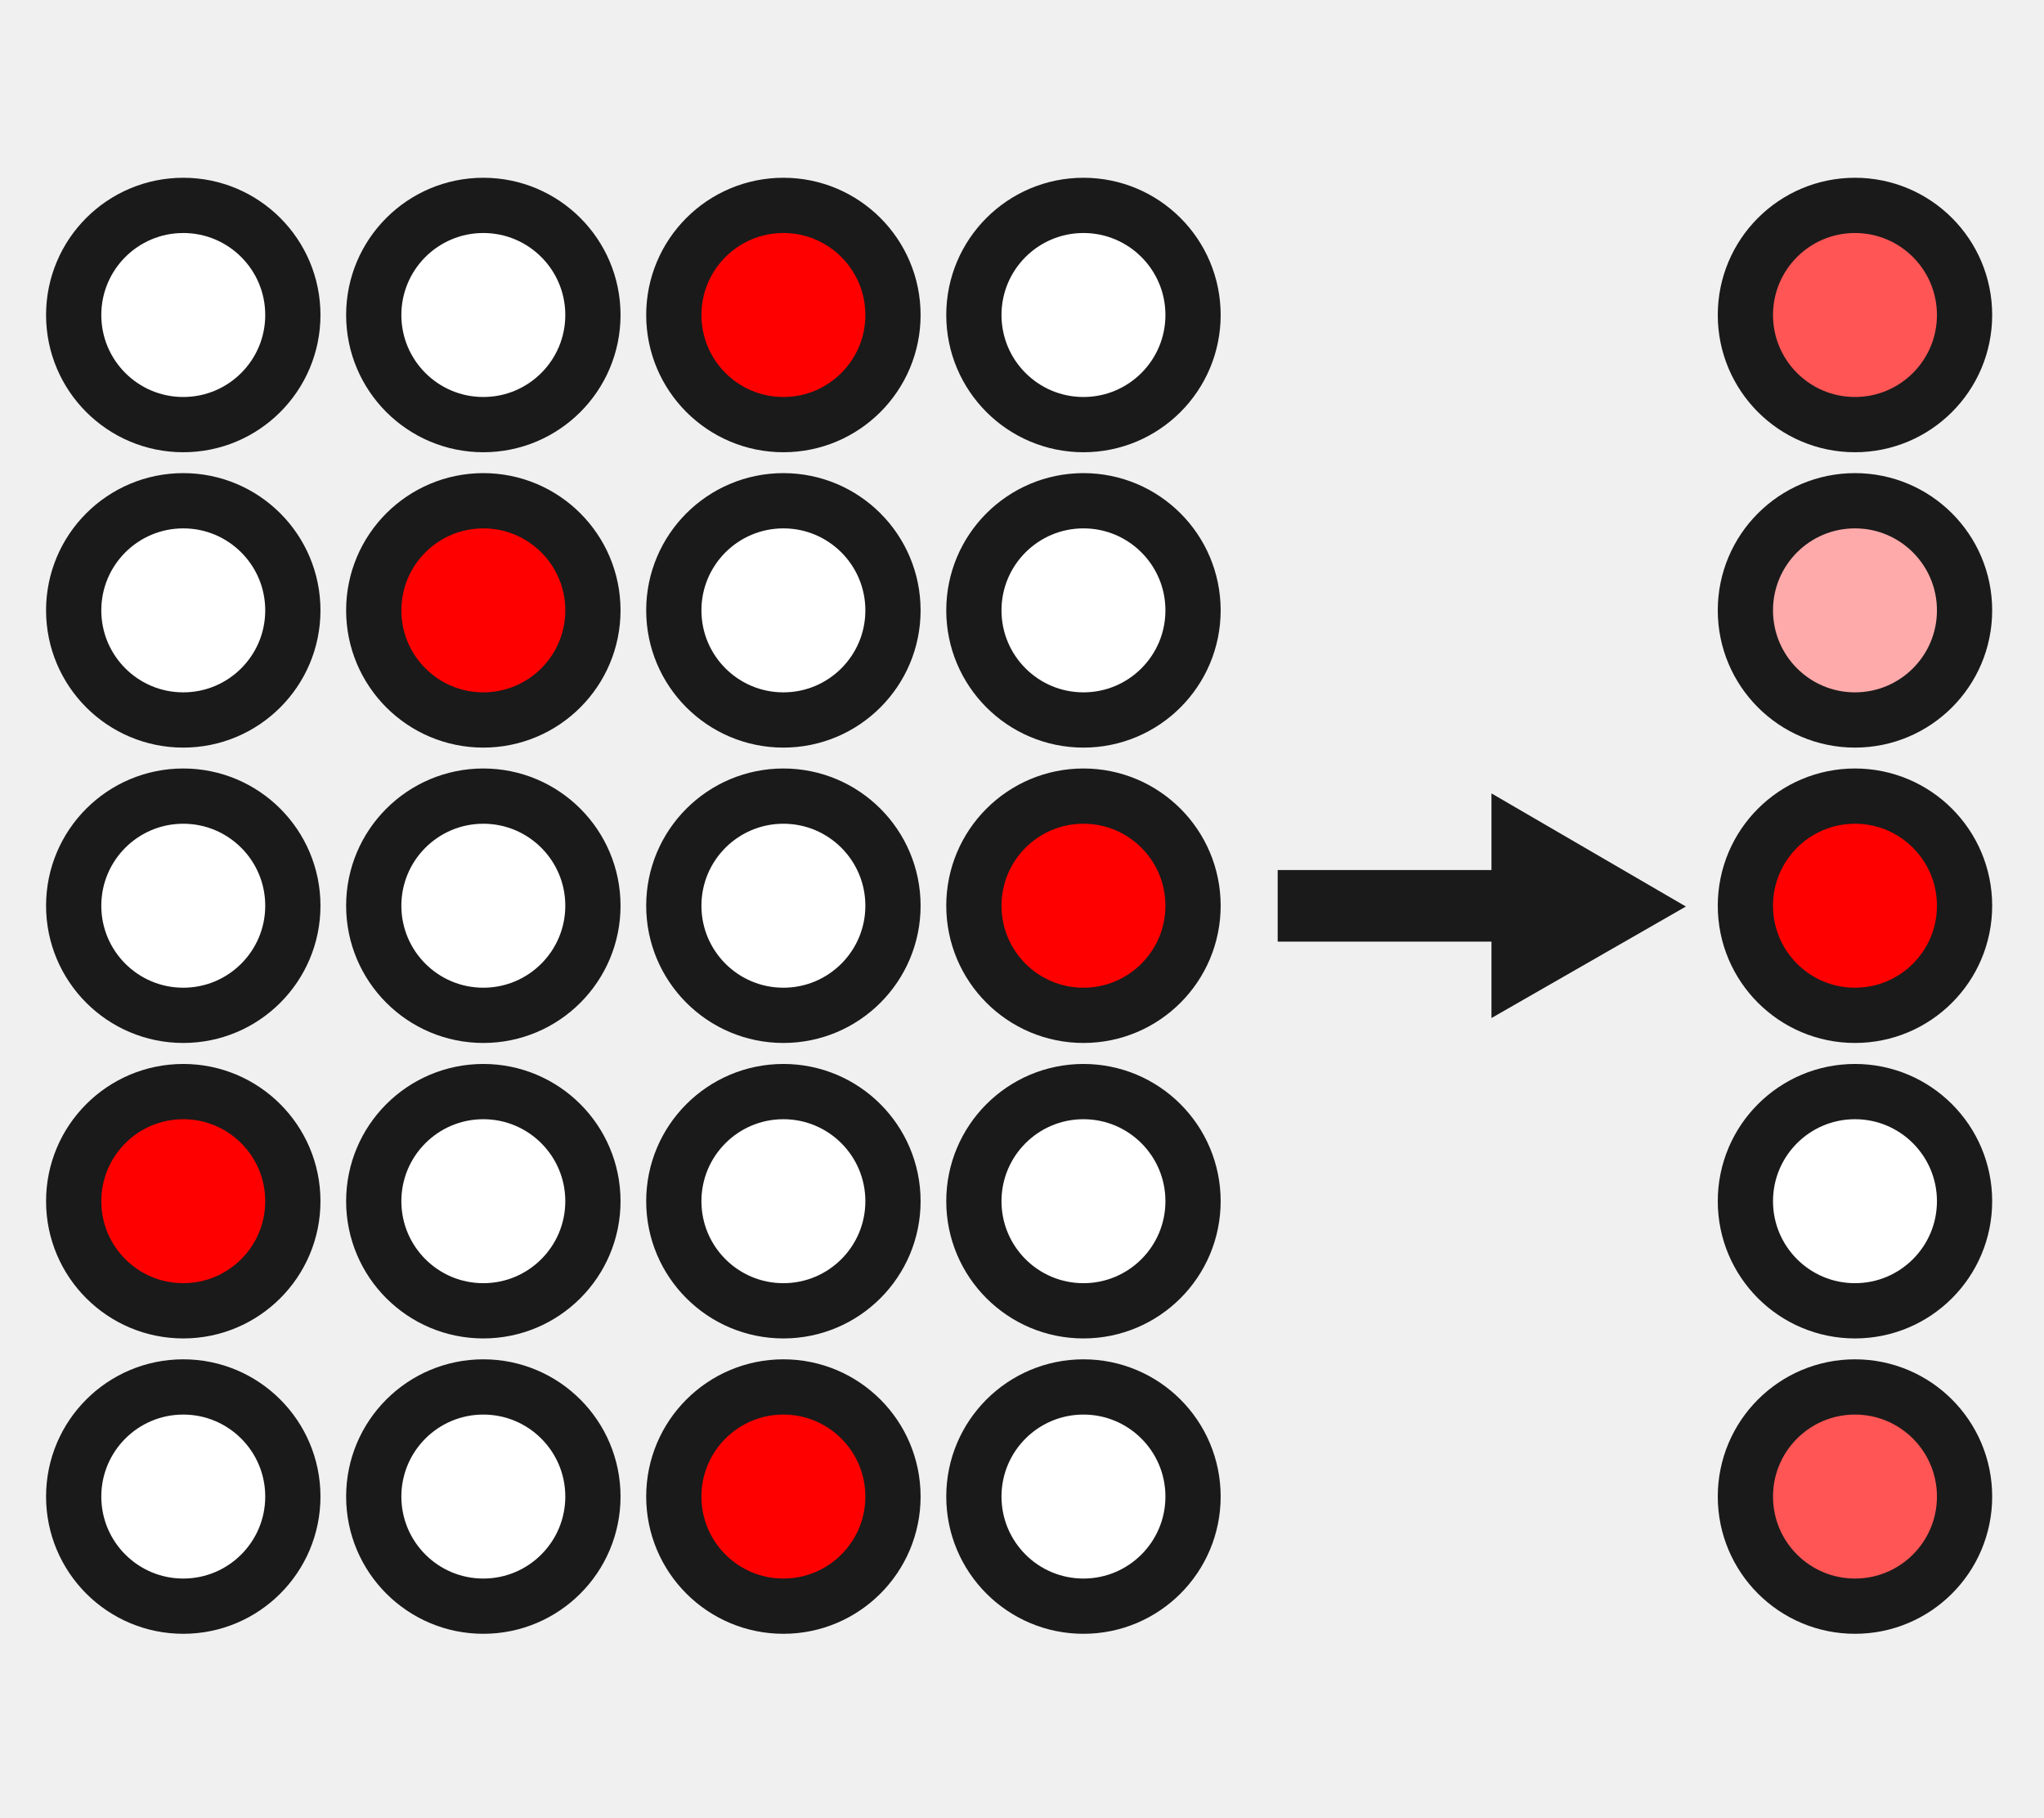
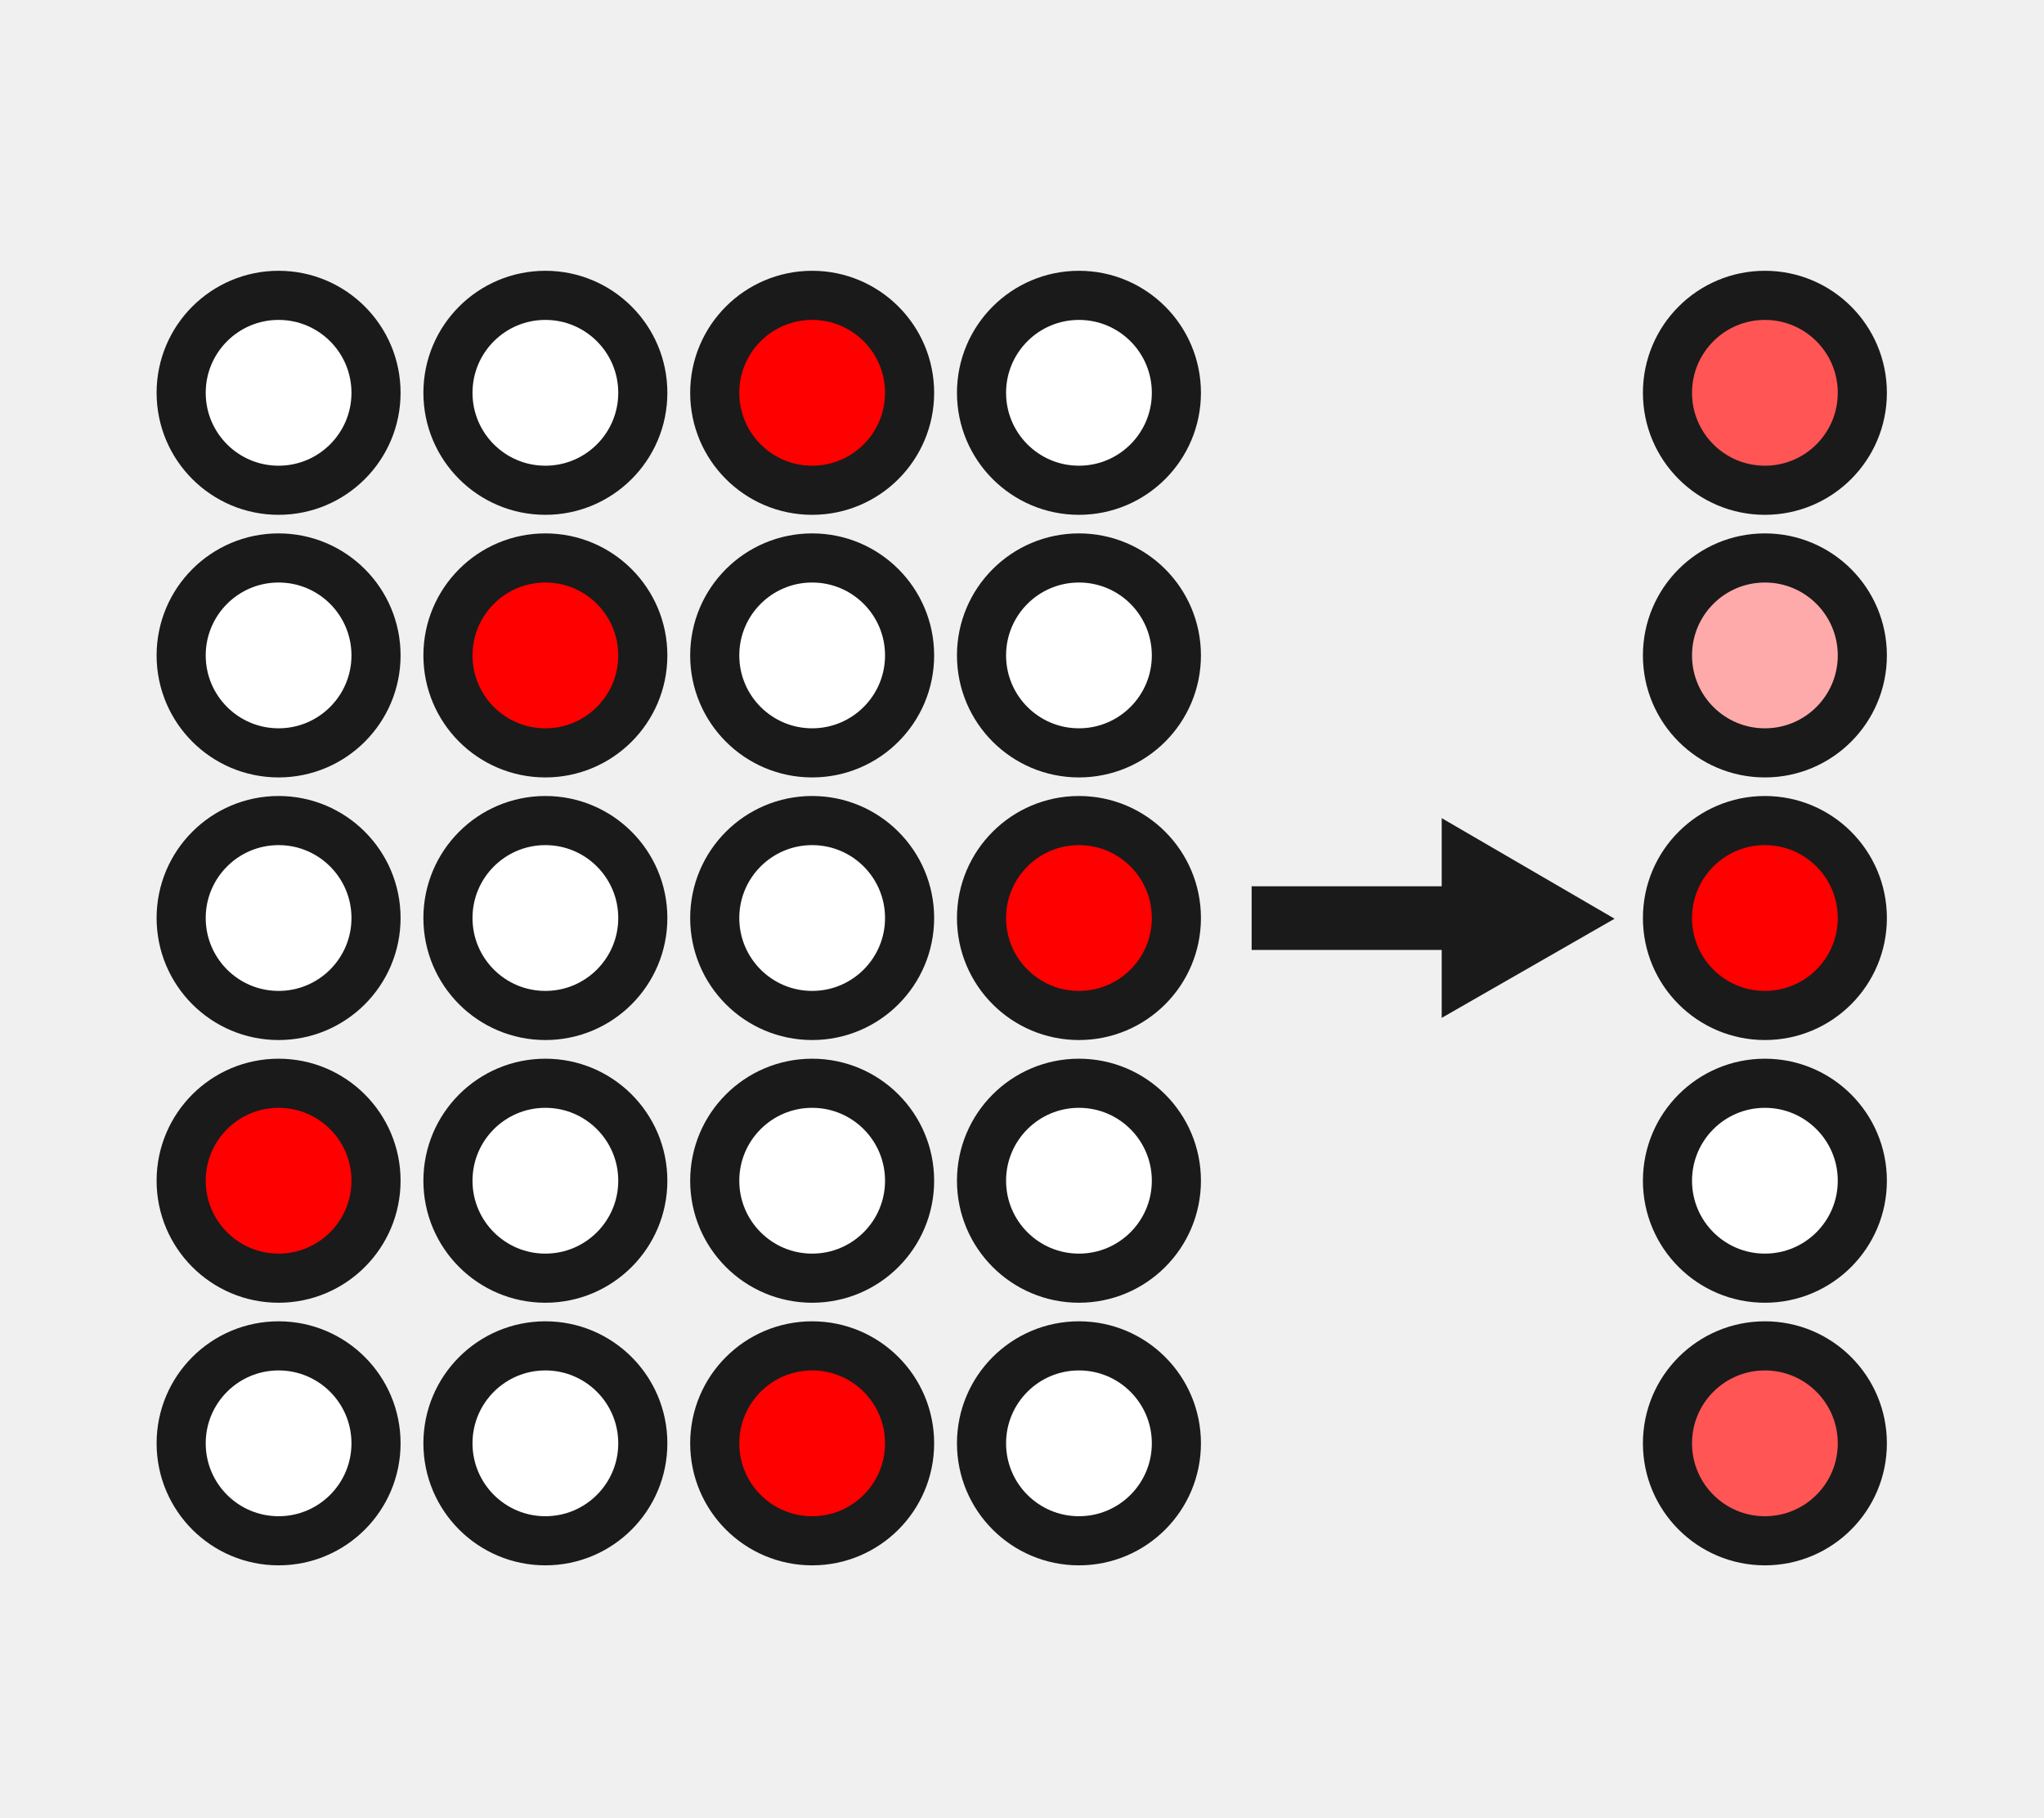
<svg xmlns="http://www.w3.org/2000/svg" width="18.345mm" height="16.306mm" viewBox="0 0 18.345 16.306" version="1.1" id="svg8">
  <defs id="defs2" />
  <g id="layer1" transform="translate(-53.44961,-76.18607)">
-     <g id="g908" transform="matrix(1.284637,0,0,1.284637,-13.14787,7.356388)">
+     <g id="g908" transform="matrix(1.142167,0,0,1.142167,-4.724059,16.00136)">
      <path id="path902" d="m 60.768,59.906 h 1.76" style="fill:none;stroke:#1a1a1a;stroke-width:0.5;stroke-linecap:butt;stroke-linejoin:miter;stroke-miterlimit:4;stroke-dasharray:none;stroke-opacity:1" />
      <path id="path904" d="m 63.355,59.91 -0.961,-0.559 v 1.11 z" style="fill:#1a1a1a;stroke:#1a1a1a;stroke-width:0.265px;stroke-linecap:butt;stroke-linejoin:miter;stroke-opacity:1" />
    </g>
-     <g id="g900-6" transform="matrix(0,0.9914683,-0.9914683,0,141.3252,22.243)">
+     <g id="g900-6" transform="matrix(0,0.8815118,-0.8815118,0,132.6175,29.23701)">
      <circle r="0.992" cy="71.84" cx="57.258" id="path829-3-2" style="fill:#ff5555;fill-opacity:1;stroke:#1a1a1a;stroke-width:0.5;stroke-linecap:round;stroke-miterlimit:4;stroke-dasharray:none;stroke-opacity:1" />
      <circle r="0.992" cy="71.84" cx="59.931" id="path829-3-6-9" style="fill:#ffaaaa;fill-opacity:1;stroke:#1a1a1a;stroke-width:0.5;stroke-linecap:round;stroke-miterlimit:4;stroke-dasharray:none;stroke-opacity:1" />
      <circle r="0.992" cy="71.84" cx="62.604" id="path829-3-7-1" style="fill:#ff0000;fill-opacity:1;stroke:#1a1a1a;stroke-width:0.5;stroke-linecap:round;stroke-miterlimit:4;stroke-dasharray:none;stroke-opacity:1" />
      <circle r="0.992" cy="71.84" cx="65.278" id="path829-3-5-2" style="fill:#ffffff;fill-opacity:1;stroke:#1a1a1a;stroke-width:0.5;stroke-linecap:round;stroke-miterlimit:4;stroke-dasharray:none;stroke-opacity:1" />
      <circle r="0.992" cy="71.84" cx="67.951" id="path829-3-3-7" style="fill:#ff5555;fill-opacity:1;stroke:#1a1a1a;stroke-width:0.5;stroke-linecap:round;stroke-miterlimit:4;stroke-dasharray:none;stroke-opacity:1" />
    </g>
-     <g id="g1086" transform="translate(1.030297,1.332811)">
+     <g id="g1086" transform="matrix(0.8890973,0,0,0.8890973,7.881712,10.64581)">
      <g transform="matrix(0,0.9914683,-0.9914683,0,127.9843,20.91019)" id="g900">
        <circle style="fill:#ffffff;fill-opacity:1;stroke:#1a1a1a;stroke-width:0.5;stroke-linecap:round;stroke-miterlimit:4;stroke-dasharray:none;stroke-opacity:1" id="path829-3" cx="57.258" cy="71.84" r="0.992" />
        <circle style="fill:#ff0000;fill-opacity:1;stroke:#1a1a1a;stroke-width:0.5;stroke-linecap:round;stroke-miterlimit:4;stroke-dasharray:none;stroke-opacity:1" id="path829-3-6" cx="59.931" cy="71.84" r="0.992" />
        <circle style="fill:#ffffff;fill-opacity:1;stroke:#1a1a1a;stroke-width:0.5;stroke-linecap:round;stroke-miterlimit:4;stroke-dasharray:none;stroke-opacity:1" id="path829-3-7" cx="62.604" cy="71.84" r="0.992" />
        <circle style="fill:#ffffff;fill-opacity:1;stroke:#1a1a1a;stroke-width:0.5;stroke-linecap:round;stroke-miterlimit:4;stroke-dasharray:none;stroke-opacity:1" id="path829-3-5" cx="65.278" cy="71.84" r="0.992" />
        <circle style="fill:#ffffff;fill-opacity:1;stroke:#1a1a1a;stroke-width:0.5;stroke-linecap:round;stroke-miterlimit:4;stroke-dasharray:none;stroke-opacity:1" id="path829-3-3" cx="67.951" cy="71.84" r="0.992" />
      </g>
      <g transform="matrix(0,0.9914683,-0.9914683,0,130.6774,20.91019)" id="g900-9">
        <circle style="fill:#ff0000;fill-opacity:1;stroke:#1a1a1a;stroke-width:0.5;stroke-linecap:round;stroke-miterlimit:4;stroke-dasharray:none;stroke-opacity:1" id="path829-3-36" cx="57.258" cy="71.84" r="0.992" />
        <circle style="fill:#ffffff;fill-opacity:1;stroke:#1a1a1a;stroke-width:0.5;stroke-linecap:round;stroke-miterlimit:4;stroke-dasharray:none;stroke-opacity:1" id="path829-3-6-0" cx="59.931" cy="71.84" r="0.992" />
        <circle style="fill:#ffffff;fill-opacity:1;stroke:#1a1a1a;stroke-width:0.5;stroke-linecap:round;stroke-miterlimit:4;stroke-dasharray:none;stroke-opacity:1" id="path829-3-7-6" cx="62.604" cy="71.84" r="0.992" />
        <circle style="fill:#ffffff;fill-opacity:1;stroke:#1a1a1a;stroke-width:0.5;stroke-linecap:round;stroke-miterlimit:4;stroke-dasharray:none;stroke-opacity:1" id="path829-3-5-26" cx="65.278" cy="71.84" r="0.992" />
        <circle style="fill:#ff0000;fill-opacity:1;stroke:#1a1a1a;stroke-width:0.5;stroke-linecap:round;stroke-miterlimit:4;stroke-dasharray:none;stroke-opacity:1" id="path829-3-3-1" cx="67.951" cy="71.84" r="0.992" />
      </g>
      <g transform="matrix(0,0.9914683,-0.9914683,0,133.3705,20.91019)" id="g900-7">
        <circle style="fill:#ffffff;fill-opacity:1;stroke:#1a1a1a;stroke-width:0.5;stroke-linecap:round;stroke-miterlimit:4;stroke-dasharray:none;stroke-opacity:1" id="path829-3-9" cx="57.258" cy="71.84" r="0.992" />
        <circle style="fill:#ffffff;fill-opacity:1;stroke:#1a1a1a;stroke-width:0.5;stroke-linecap:round;stroke-miterlimit:4;stroke-dasharray:none;stroke-opacity:1" id="path829-3-6-2" cx="59.931" cy="71.84" r="0.992" />
        <circle style="fill:#ff0000;fill-opacity:1;stroke:#1a1a1a;stroke-width:0.5;stroke-linecap:round;stroke-miterlimit:4;stroke-dasharray:none;stroke-opacity:1" id="path829-3-7-0" cx="62.604" cy="71.84" r="0.992" />
        <circle style="fill:#ffffff;fill-opacity:1;stroke:#1a1a1a;stroke-width:0.5;stroke-linecap:round;stroke-miterlimit:4;stroke-dasharray:none;stroke-opacity:1" id="path829-3-5-23" cx="65.278" cy="71.84" r="0.992" />
        <circle style="fill:#ffffff;fill-opacity:1;stroke:#1a1a1a;stroke-width:0.5;stroke-linecap:round;stroke-miterlimit:4;stroke-dasharray:none;stroke-opacity:1" id="path829-3-3-75" cx="67.951" cy="71.84" r="0.992" />
      </g>
      <g transform="matrix(0,0.9914683,-0.9914683,0,125.2912,20.91019)" id="g900-7-2">
        <circle style="fill:#ffffff;fill-opacity:1;stroke:#1a1a1a;stroke-width:0.5;stroke-linecap:round;stroke-miterlimit:4;stroke-dasharray:none;stroke-opacity:1" id="path829-3-9-2" cx="57.258" cy="71.84" r="0.992" />
        <circle style="fill:#ffffff;fill-opacity:1;stroke:#1a1a1a;stroke-width:0.5;stroke-linecap:round;stroke-miterlimit:4;stroke-dasharray:none;stroke-opacity:1" id="path829-3-6-2-8" cx="59.931" cy="71.84" r="0.992" />
        <circle style="fill:#ffffff;fill-opacity:1;stroke:#1a1a1a;stroke-width:0.5;stroke-linecap:round;stroke-miterlimit:4;stroke-dasharray:none;stroke-opacity:1" id="path829-3-7-0-9" cx="62.604" cy="71.84" r="0.992" />
        <circle style="fill:#ff0000;fill-opacity:1;stroke:#1a1a1a;stroke-width:0.5;stroke-linecap:round;stroke-miterlimit:4;stroke-dasharray:none;stroke-opacity:1" id="path829-3-5-23-7" cx="65.278" cy="71.84" r="0.992" />
        <circle style="fill:#ffffff;fill-opacity:1;stroke:#1a1a1a;stroke-width:0.5;stroke-linecap:round;stroke-miterlimit:4;stroke-dasharray:none;stroke-opacity:1" id="path829-3-3-75-3" cx="67.951" cy="71.84" r="0.992" />
      </g>
    </g>
  </g>
</svg>
